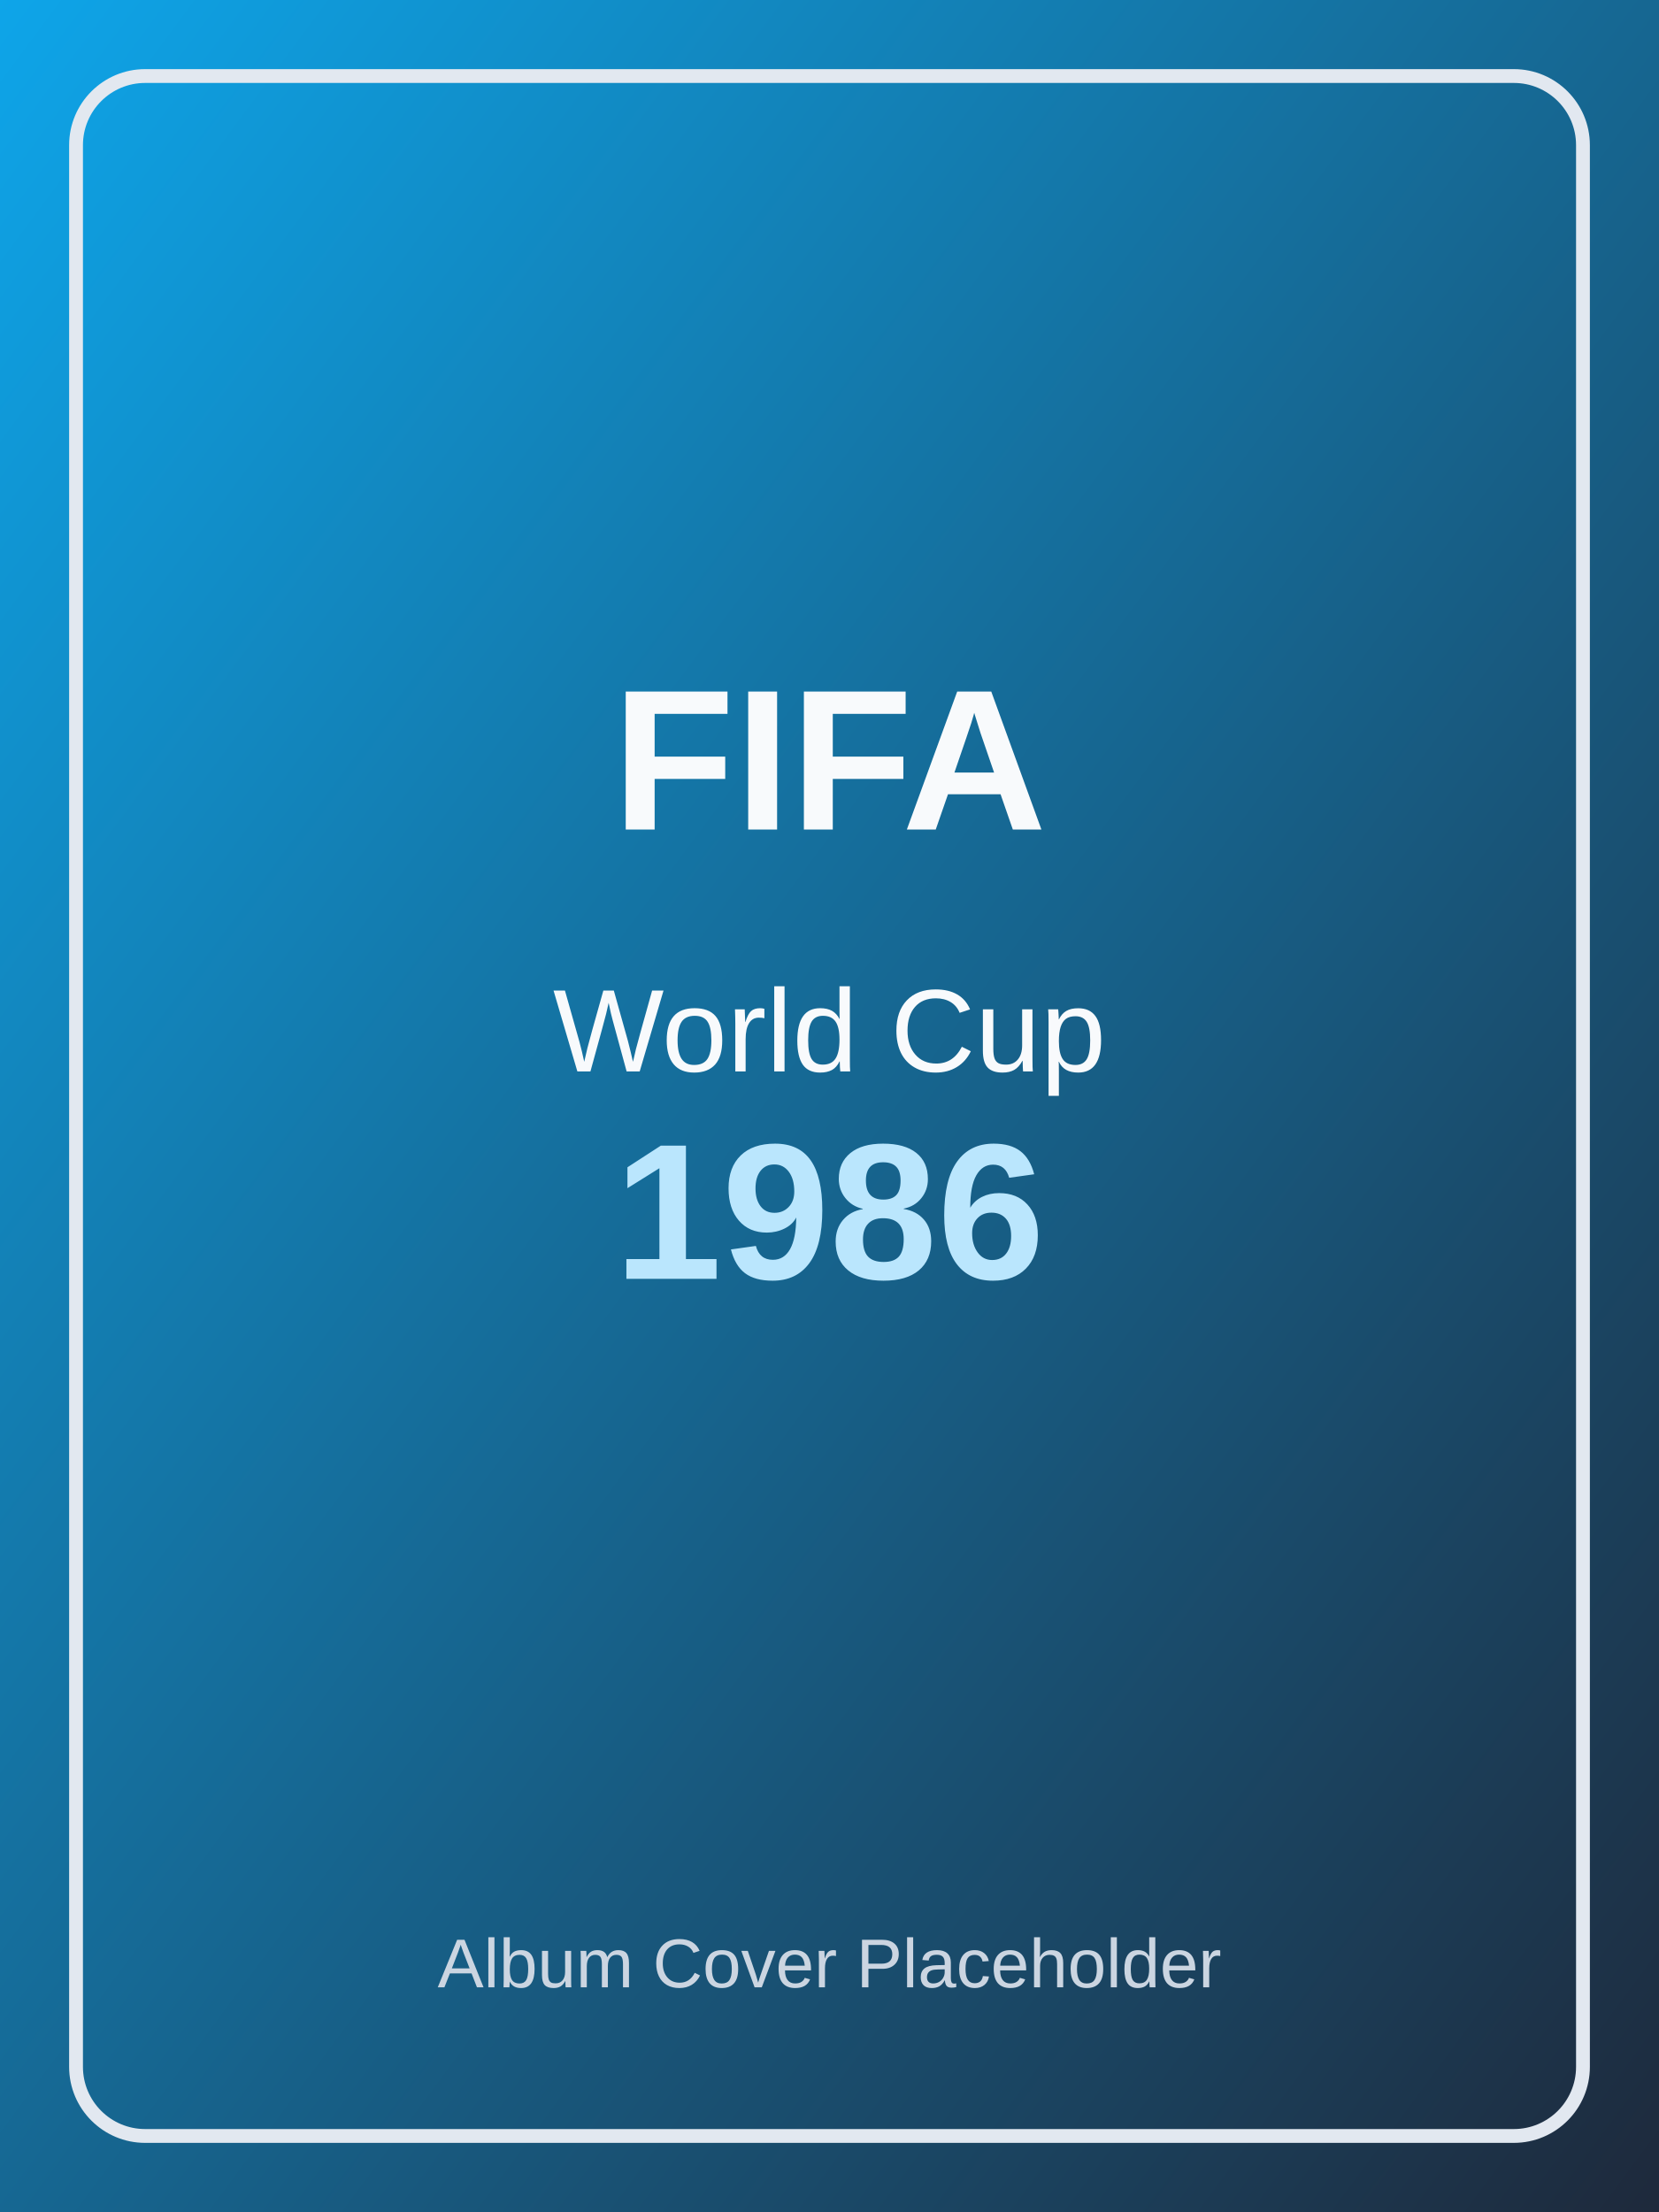
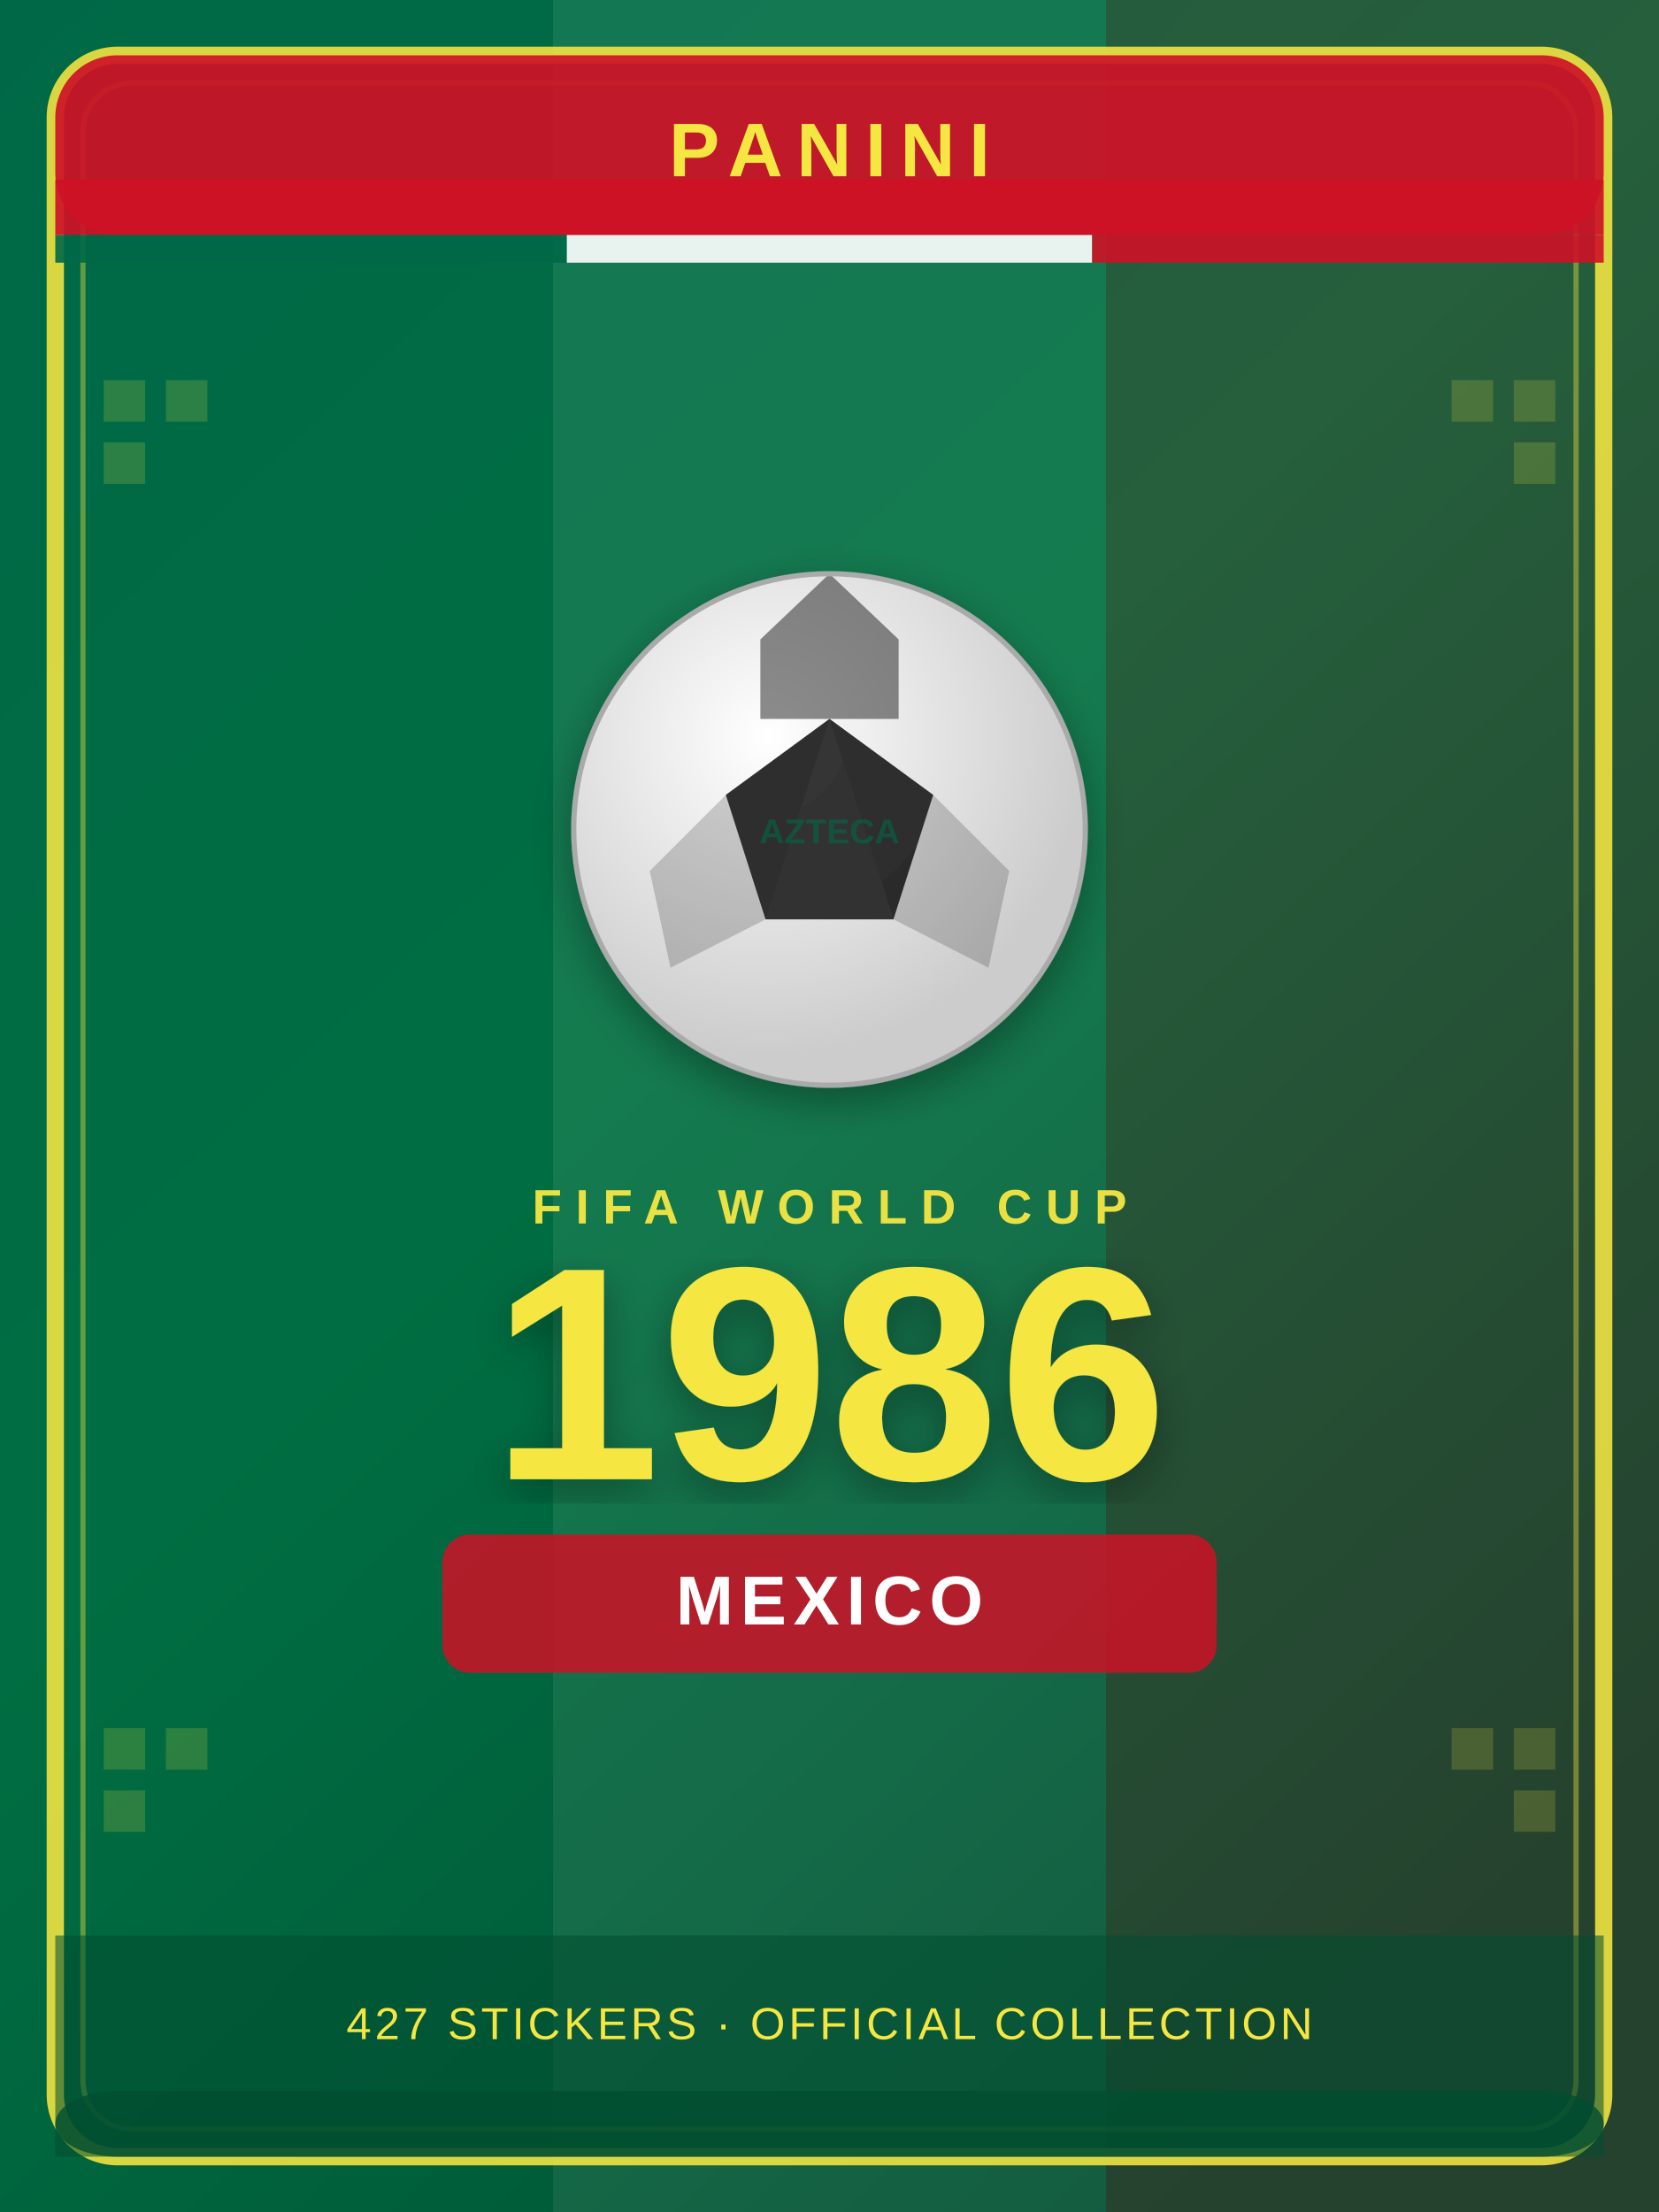
<svg xmlns="http://www.w3.org/2000/svg" width="480" height="640" viewBox="0 0 480 640">
  <defs>
-     <linearGradient id="bg" x1="0" y1="0" x2="1" y2="1">
-       <stop offset="0%" stop-color="#0ea5e9" />
-       <stop offset="100%" stop-color="#1e293b" />
+     <linearGradient id="bg86" x1="0" y1="0" x2="0.7" y2="1">
+       <stop offset="0%" stop-color="#006847" />
+       <stop offset="50%" stop-color="#007040" />
+       <stop offset="100%" stop-color="#004d30" />
    </linearGradient>
+     <radialGradient id="ball86g" cx="38%" cy="32%" r="62%">
+       <stop offset="0%" stop-color="#ffffff" />
+       <stop offset="100%" stop-color="#cccccc" />
+     </radialGradient>
+     <filter id="sh86">
+       <feDropShadow dx="0" dy="4" stdDeviation="6" flood-color="#00000055" />
+     </filter>
  </defs>
-   <rect width="480" height="640" fill="url(#bg)" />
-   <rect x="22" y="22" width="436" height="596" rx="20" fill="none" stroke="#e2e8f0" stroke-width="4" />
-   <text x="240" y="240" text-anchor="middle" fill="#f8fafc" font-size="58" font-family="Arial, sans-serif" font-weight="700">FIFA</text>
-   <text x="240" y="310" text-anchor="middle" fill="#f8fafc" font-size="34" font-family="Arial, sans-serif">World Cup</text>
-   <text x="240" y="370" text-anchor="middle" fill="#bae6fd" font-size="56" font-family="Arial, sans-serif" font-weight="700">1986</text>
-   <text x="240" y="575" text-anchor="middle" fill="#cbd5e1" font-size="20" font-family="Arial, sans-serif">Album Cover Placeholder</text>
+   <rect width="480" height="640" fill="url(#bg86)" />
+   <rect x="0" y="0" width="160" height="640" fill="#006847" opacity="0.25" />
+   <rect x="160" y="0" width="160" height="640" fill="#ffffff" opacity="0.08" />
+   <rect x="320" y="0" width="160" height="640" fill="#ce1126" opacity="0.18" />
+   <g opacity="0.18" fill="#f5e642">
+     <rect x="30" y="110" width="12" height="12" />
+     <rect x="48" y="110" width="12" height="12" />
+     <rect x="30" y="128" width="12" height="12" />
+     <rect x="438" y="110" width="12" height="12" />
+     <rect x="420" y="110" width="12" height="12" />
+     <rect x="438" y="128" width="12" height="12" />
+     <rect x="30" y="500" width="12" height="12" />
+     <rect x="48" y="500" width="12" height="12" />
+     <rect x="30" y="518" width="12" height="12" />
+     <rect x="438" y="500" width="12" height="12" />
+     <rect x="420" y="500" width="12" height="12" />
+     <rect x="438" y="518" width="12" height="12" />
+   </g>
+   <rect x="16" y="16" width="448" height="608" rx="18" fill="none" stroke="#f5e642" stroke-width="5" opacity="0.88" />
+   <rect x="24" y="24" width="432" height="592" rx="14" fill="none" stroke="#f5e642" stroke-width="1.5" opacity="0.4" />
+   <rect x="16" y="16" width="448" height="52" rx="18" fill="#ce1126" opacity="0.92" />
+   <rect x="16" y="52" width="448" height="16" fill="#ce1126" opacity="0.92" />
+   <text x="240" y="51" text-anchor="middle" fill="#f5e642" font-size="22" font-family="Arial Black, Arial, sans-serif" font-weight="900" letter-spacing="4">PANINI</text>
+   <rect x="16" y="68" width="148" height="8" fill="#006847" opacity="0.9" />
+   <rect x="164" y="68" width="152" height="8" fill="#ffffff" opacity="0.9" />
+   <rect x="316" y="68" width="148" height="8" fill="#ce1126" opacity="0.9" />
+   <g transform="translate(240,240)" filter="url(#sh86)">
+     <circle r="74" fill="url(#ball86g)" />
+     <polygon points="0,-32 30,-10 18.5,26 -18.5,26 -30,-10" fill="#1a1a1a" opacity="0.88" />
+     <polygon points="0,-74 20,-55 20,-32 0,-32 -20,-32 -20,-55" fill="#1a1a1a" opacity="0.5" />
+     <polygon points="0,-32 30,-10 52,12 46,40 18.5,26" fill="#1a1a1a" opacity="0.2" />
+     <polygon points="0,-32 -30,-10 -52,12 -46,40 -18.5,26" fill="#1a1a1a" opacity="0.2" />
+     <circle r="74" fill="none" stroke="#aaa" stroke-width="1.5" />
+   </g>
+   <text x="240" y="244" text-anchor="middle" fill="#006847" font-size="10" font-family="Arial, sans-serif" font-weight="700" opacity="0.6">AZTECA</text>
+   <text x="240" y="354" text-anchor="middle" fill="#f5e642" font-size="14" font-family="Arial, sans-serif" font-weight="700" letter-spacing="4" opacity="0.95">FIFA WORLD CUP</text>
+   <text x="240" y="428" text-anchor="middle" fill="#f5e642" font-size="88" font-family="Arial Black, Arial, sans-serif" font-weight="900" filter="url(#sh86)">1986</text>
+   <rect x="128" y="444" width="224" height="40" rx="8" fill="#ce1126" opacity="0.85" />
+   <text x="240" y="470" text-anchor="middle" fill="#ffffff" font-size="20" font-family="Arial, sans-serif" font-weight="700" letter-spacing="2">MEXICO</text>
+   <rect x="16" y="560" width="448" height="64" rx="0" fill="#004d30" opacity="0.55" />
+   <rect x="16" y="605" width="448" height="19" rx="18" fill="#004d30" opacity="0.8" />
+   <text x="240" y="590" text-anchor="middle" fill="#f5e642" font-size="13" font-family="Arial, sans-serif" letter-spacing="1">427 STICKERS · OFFICIAL COLLECTION</text>
</svg>
